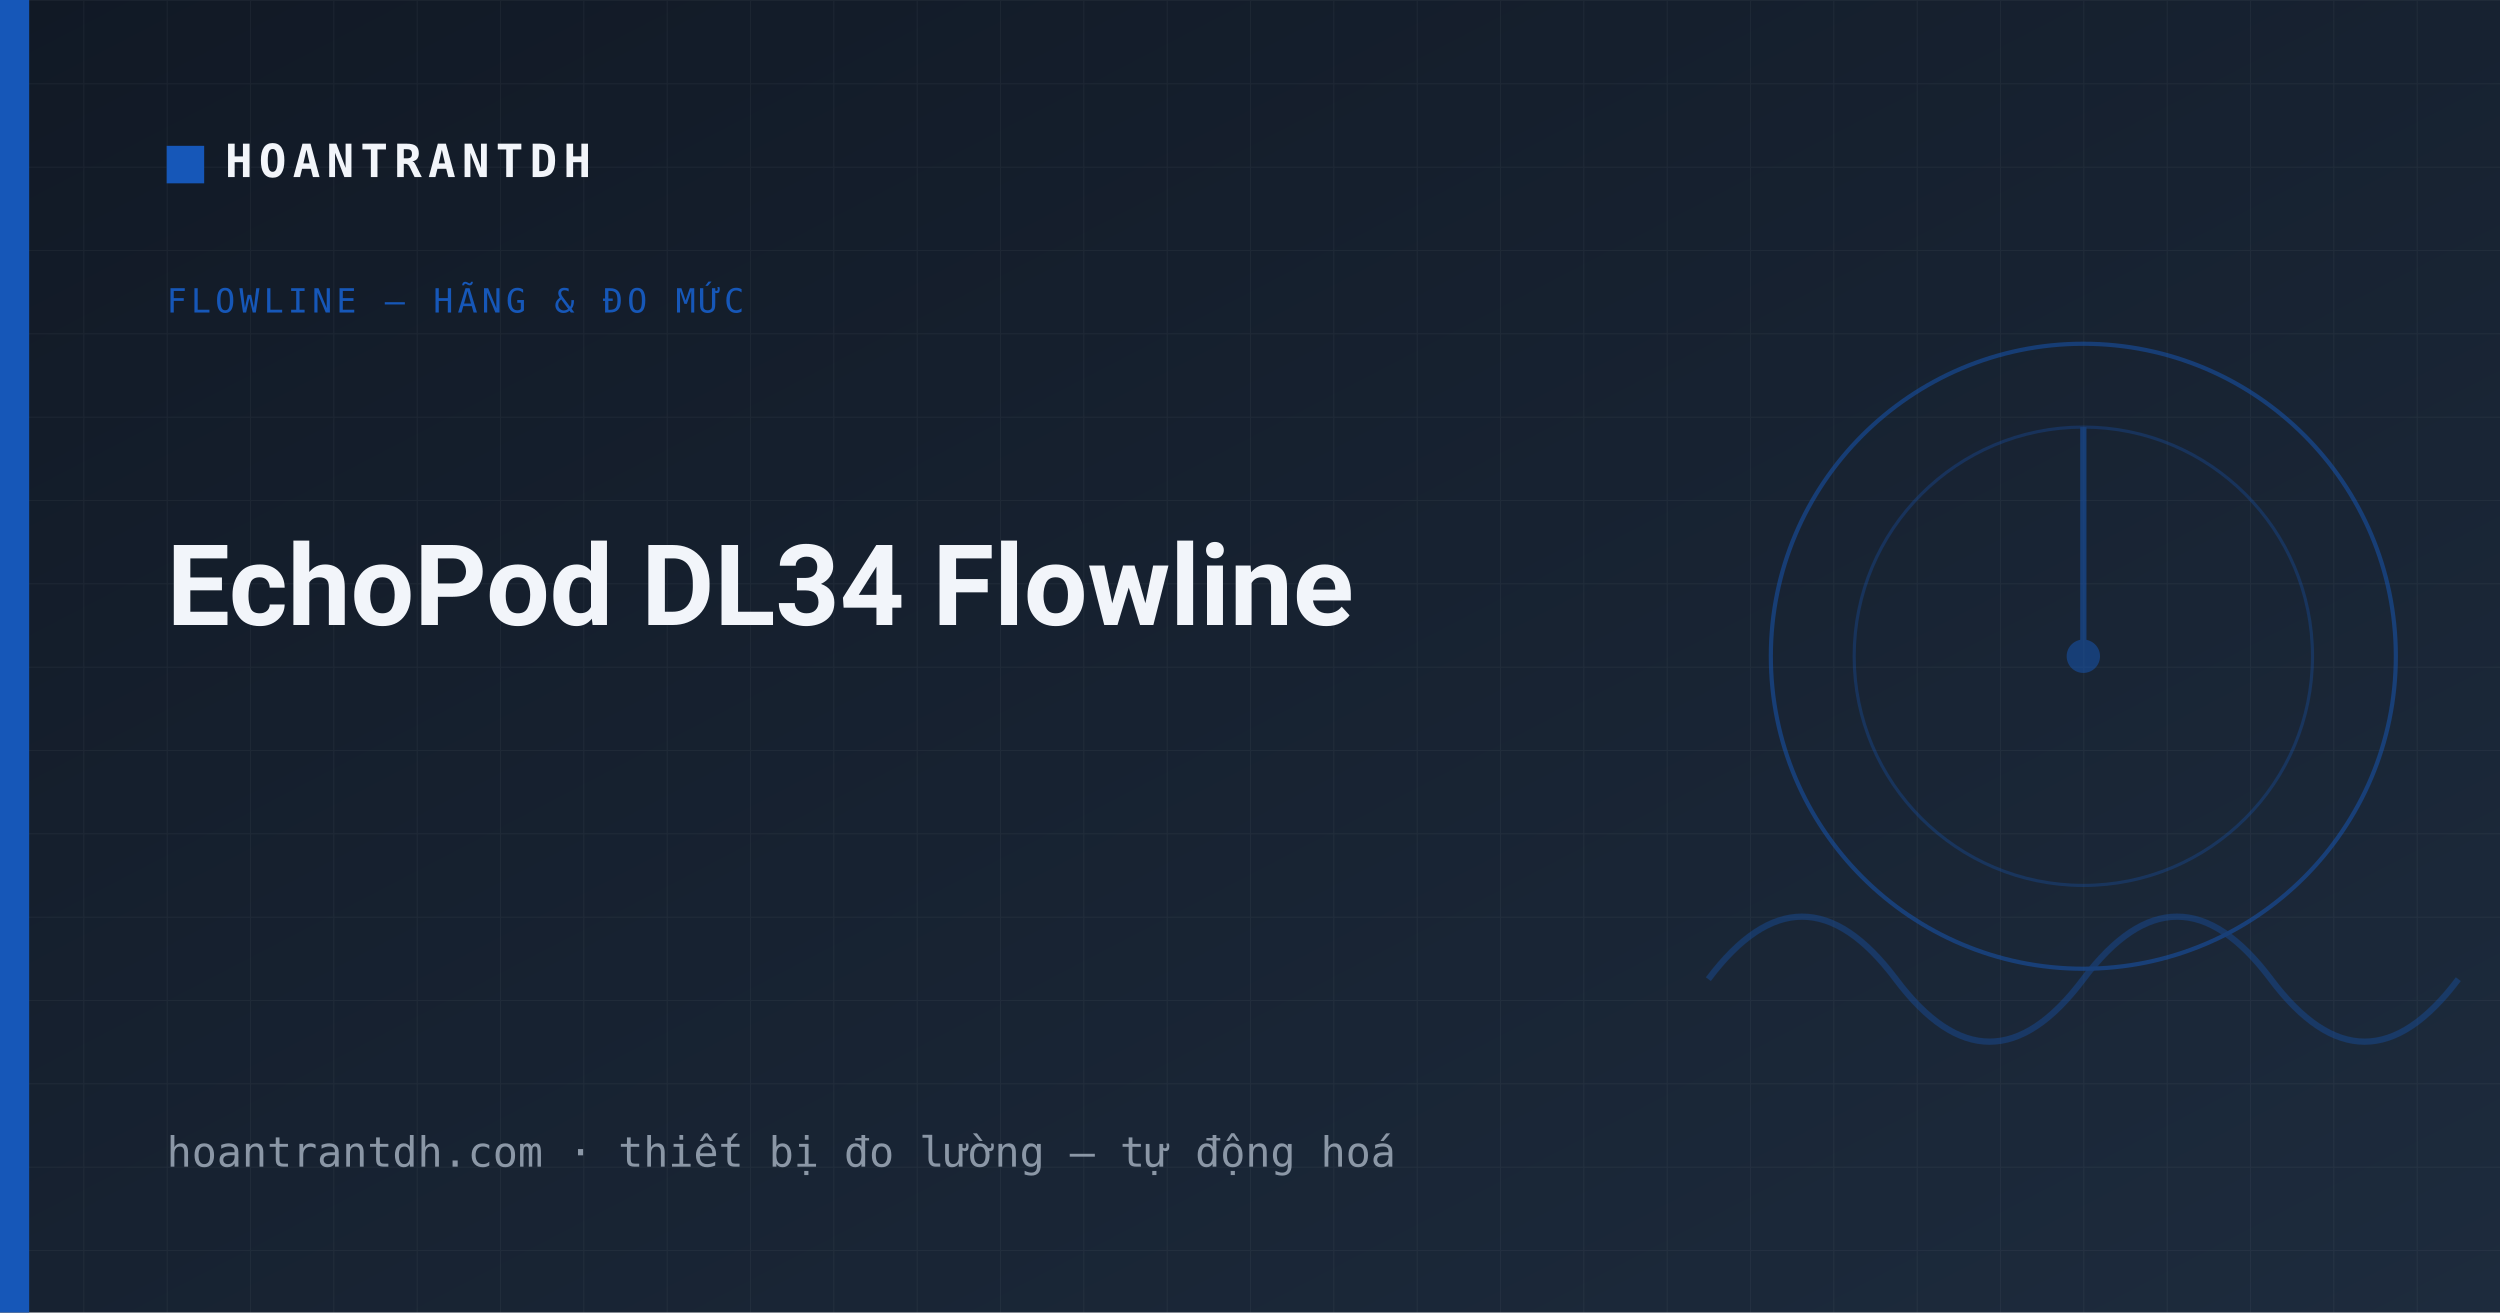
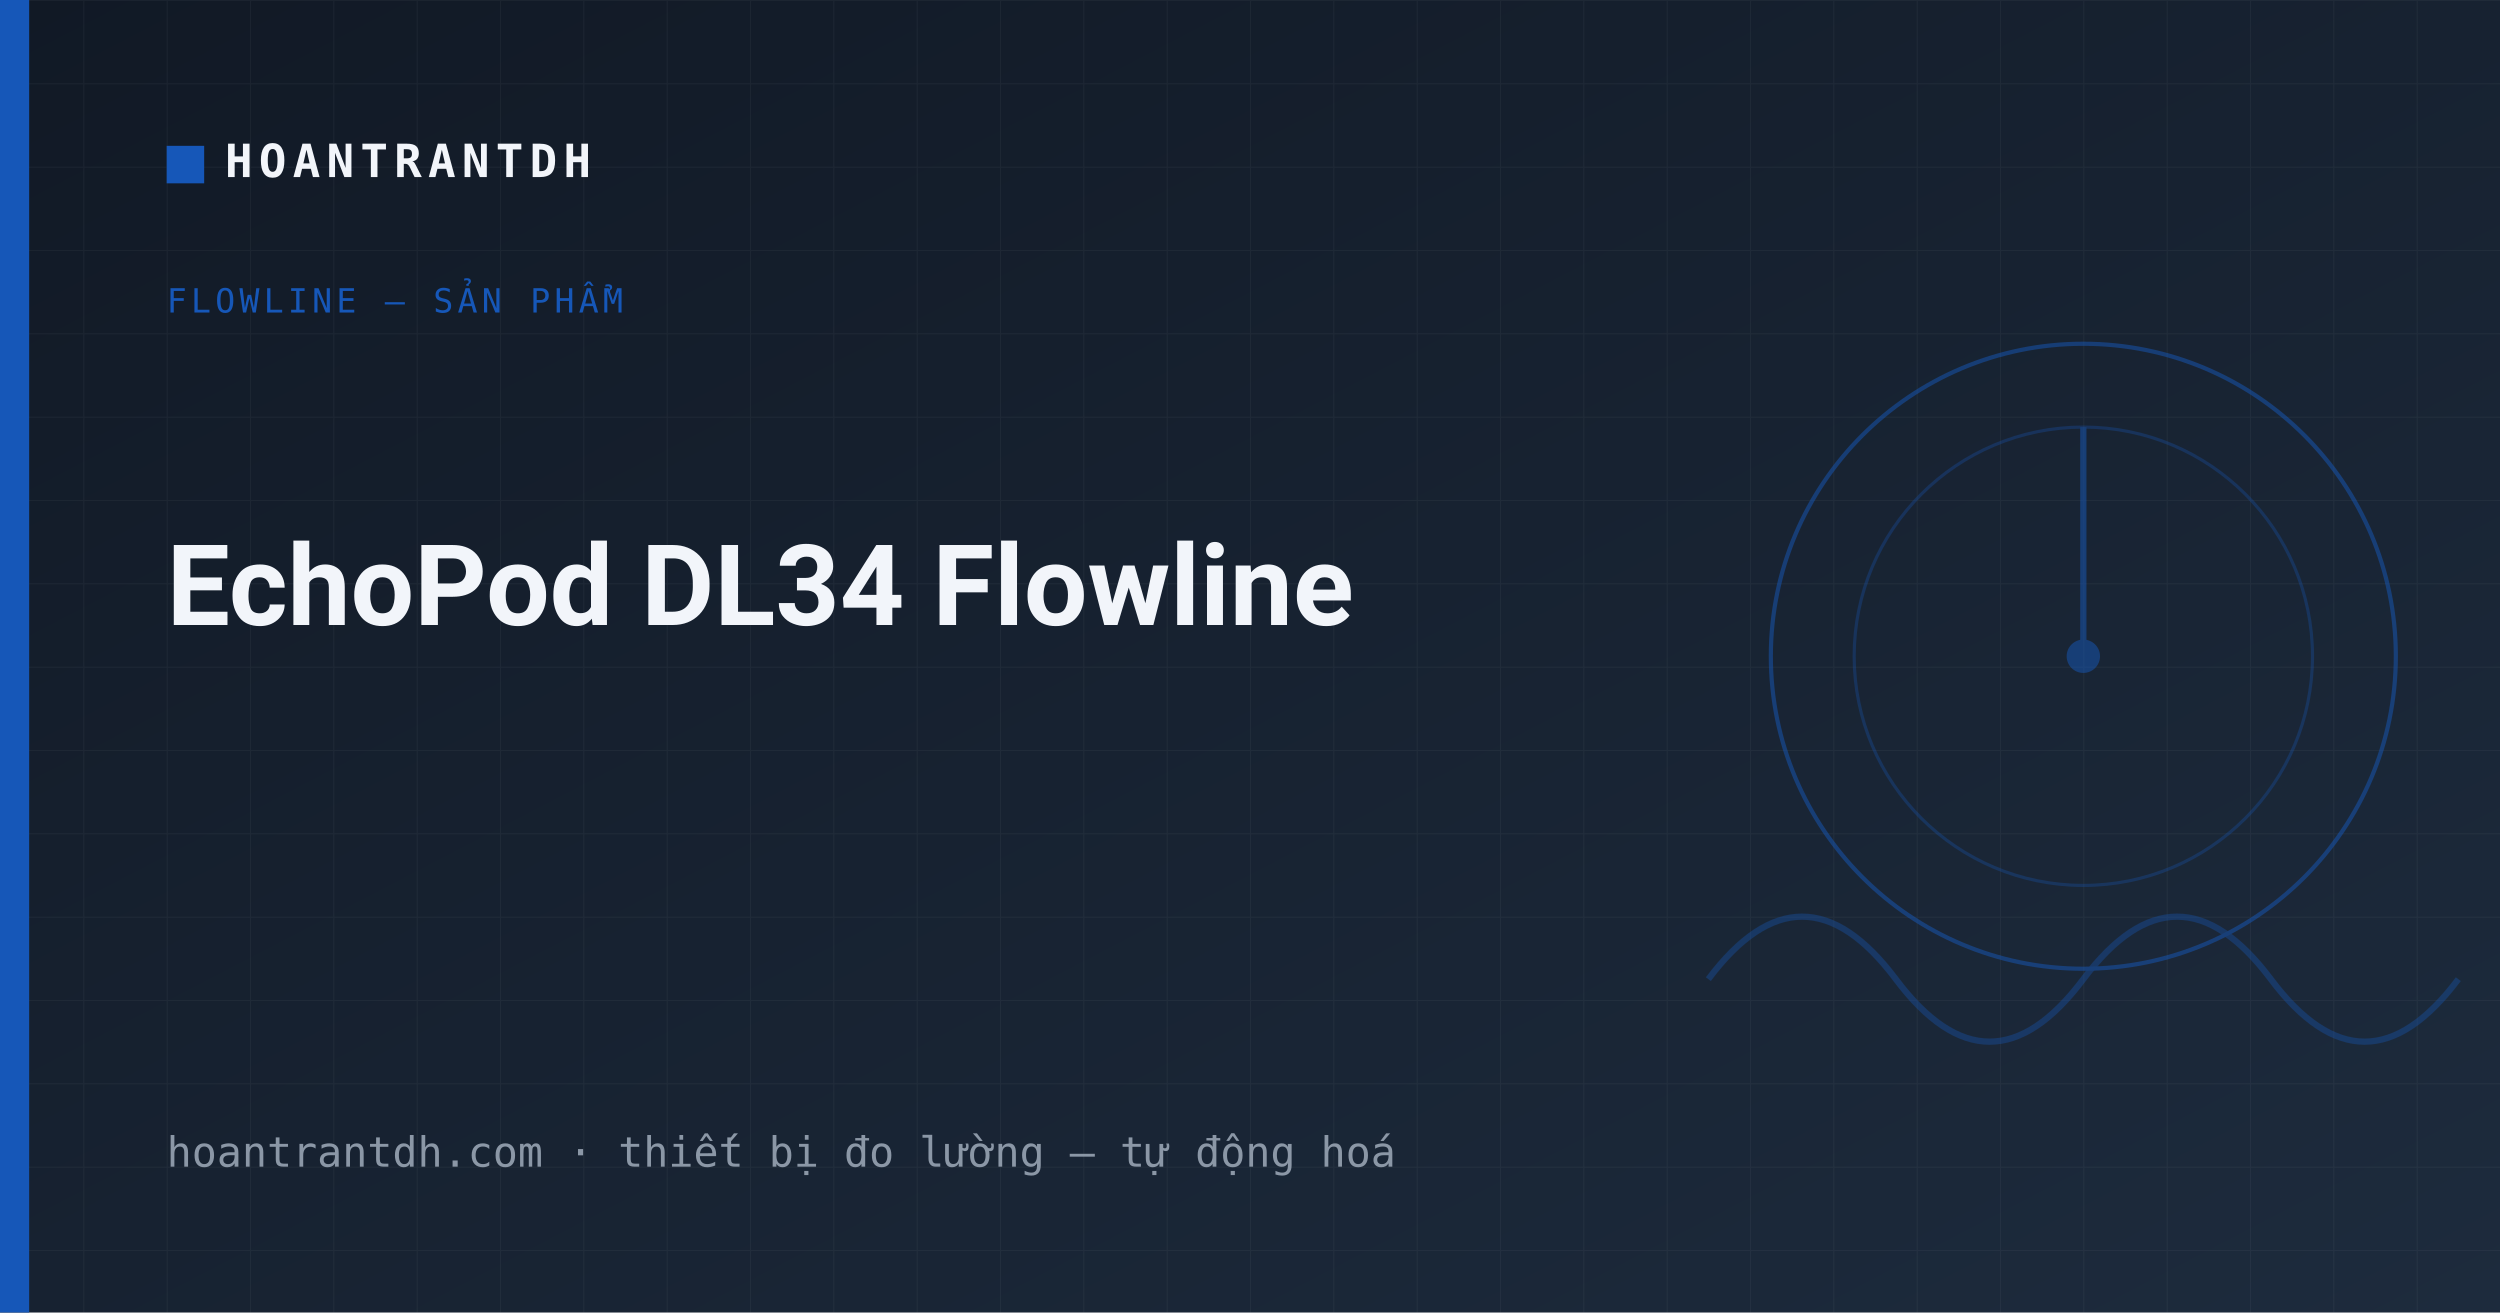
<svg xmlns="http://www.w3.org/2000/svg" width="1200" height="630" viewBox="0 0 1200 630" role="img">
  <defs>
    <linearGradient id="bg" x1="0" y1="0" x2="1" y2="1">
      <stop offset="0" stop-color="#111925" />
      <stop offset="1" stop-color="#1d2b3d" />
    </linearGradient>
    <pattern id="grid" width="40" height="40" patternUnits="userSpaceOnUse">
      <path d="M40 0H0V40" fill="none" stroke="#ffffff" stroke-opacity="0.04" stroke-width="1" />
    </pattern>
  </defs>
  <rect width="1200" height="630" fill="url(#bg)" />
  <rect width="1200" height="630" fill="url(#grid)" />
  <rect x="0" y="0" width="14" height="630" fill="#1657b8" />
  <g opacity="0.5">
    <circle cx="1000" cy="315" r="150" fill="none" stroke="#1657b8" stroke-width="2" />
    <circle cx="1000" cy="315" r="110" fill="none" stroke="#1657b8" stroke-width="1.5" stroke-opacity="0.6" />
    <path d="M1000 315 L1000 205" stroke="#1657b8" stroke-width="3" />
    <circle cx="1000" cy="315" r="8" fill="#1657b8" />
    <path d="M820 470 q45 -60 90 0 t90 0 t90 0 t90 0" fill="none" stroke="#1657b8" stroke-width="3" stroke-opacity="0.7" />
  </g>
  <g font-family="Consolas,Menlo,monospace">
    <rect x="80" y="70" width="18" height="18" fill="#1657b8" />
    <text x="108" y="85" font-size="22" font-weight="700" letter-spacing="3" fill="#f2f5fa">HOANTRANTDH</text>
-     <text x="80" y="150" font-size="16" letter-spacing="2" fill="#1657b8">FLOWLINE — HÃNG &amp; ĐO MỨC</text>
+     <text x="80" y="150" font-size="16" letter-spacing="2" fill="#1657b8">FLOWLINE — SẢN PHẨM</text>
  </g>
  <text x="80" y="300" font-family="Segoe UI,Roboto,Arial,sans-serif" font-size="54" font-weight="700" fill="#f2f5fa">EchoPod DL34 Flowline</text>
  <text x="80" y="560" font-family="Consolas,Menlo,monospace" font-size="20" fill="#8b97a6">hoantrantdh.com · thiết bị đo lường – tự động hoá</text>
</svg>
